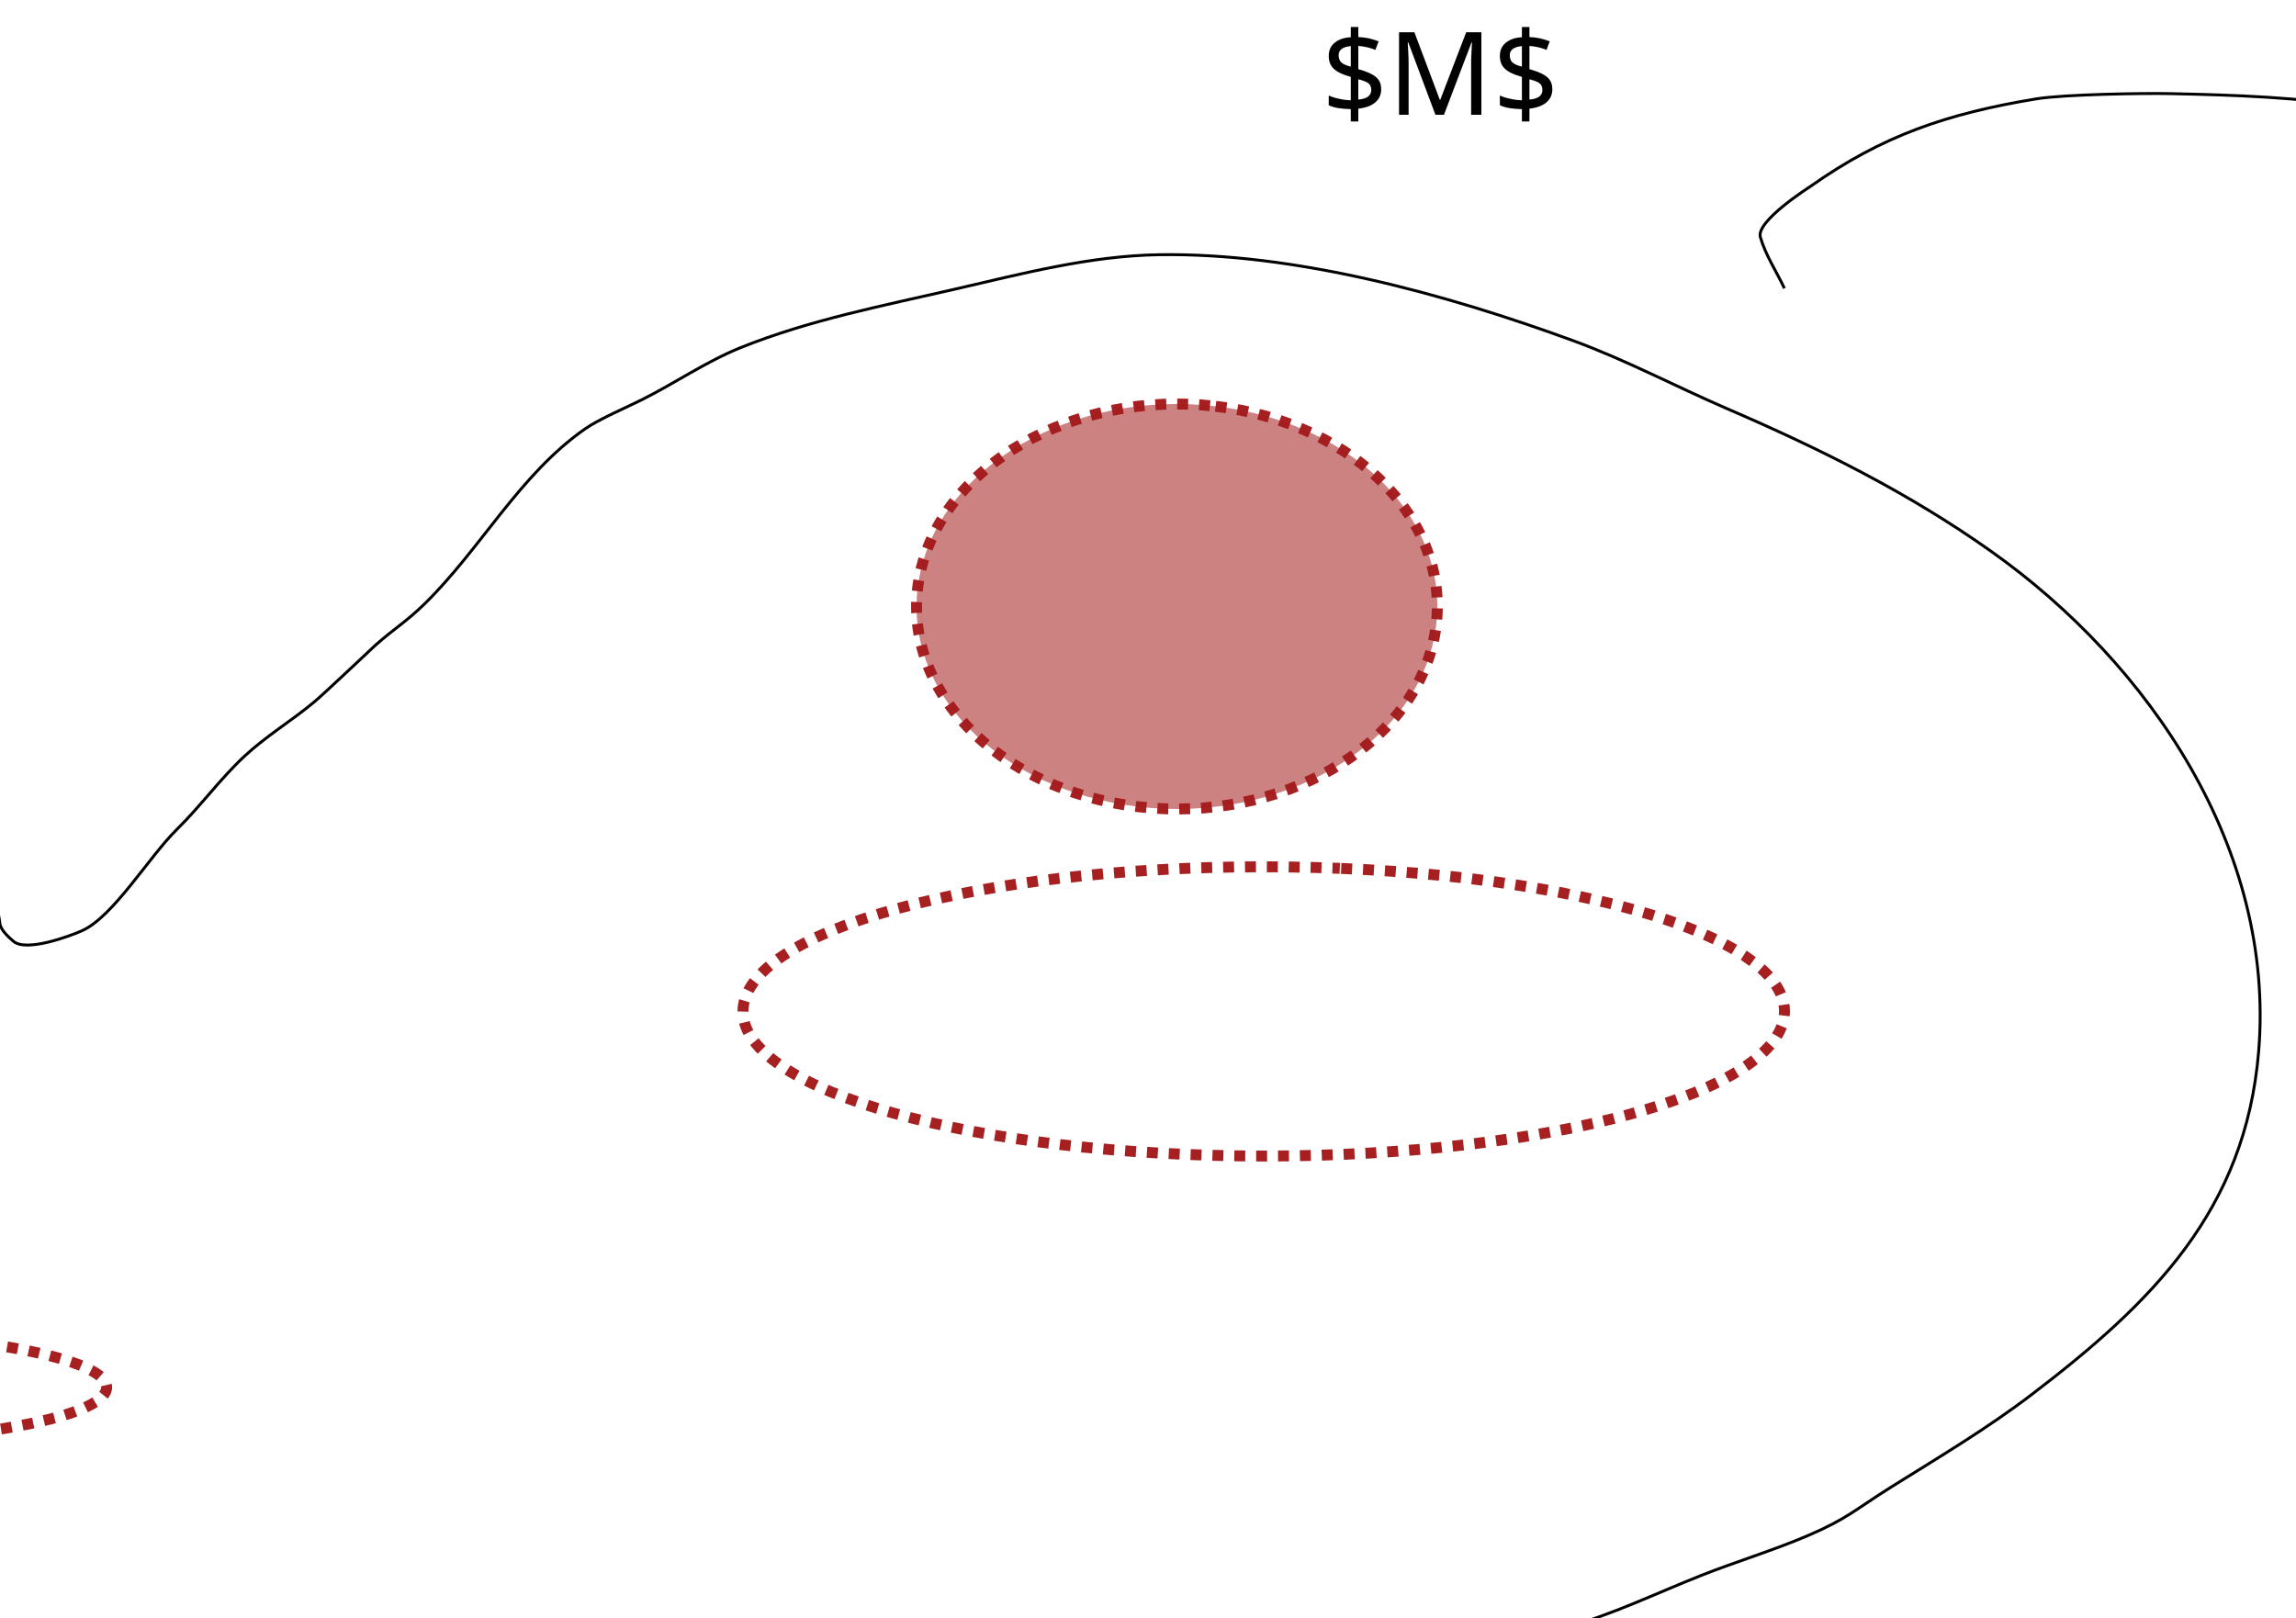
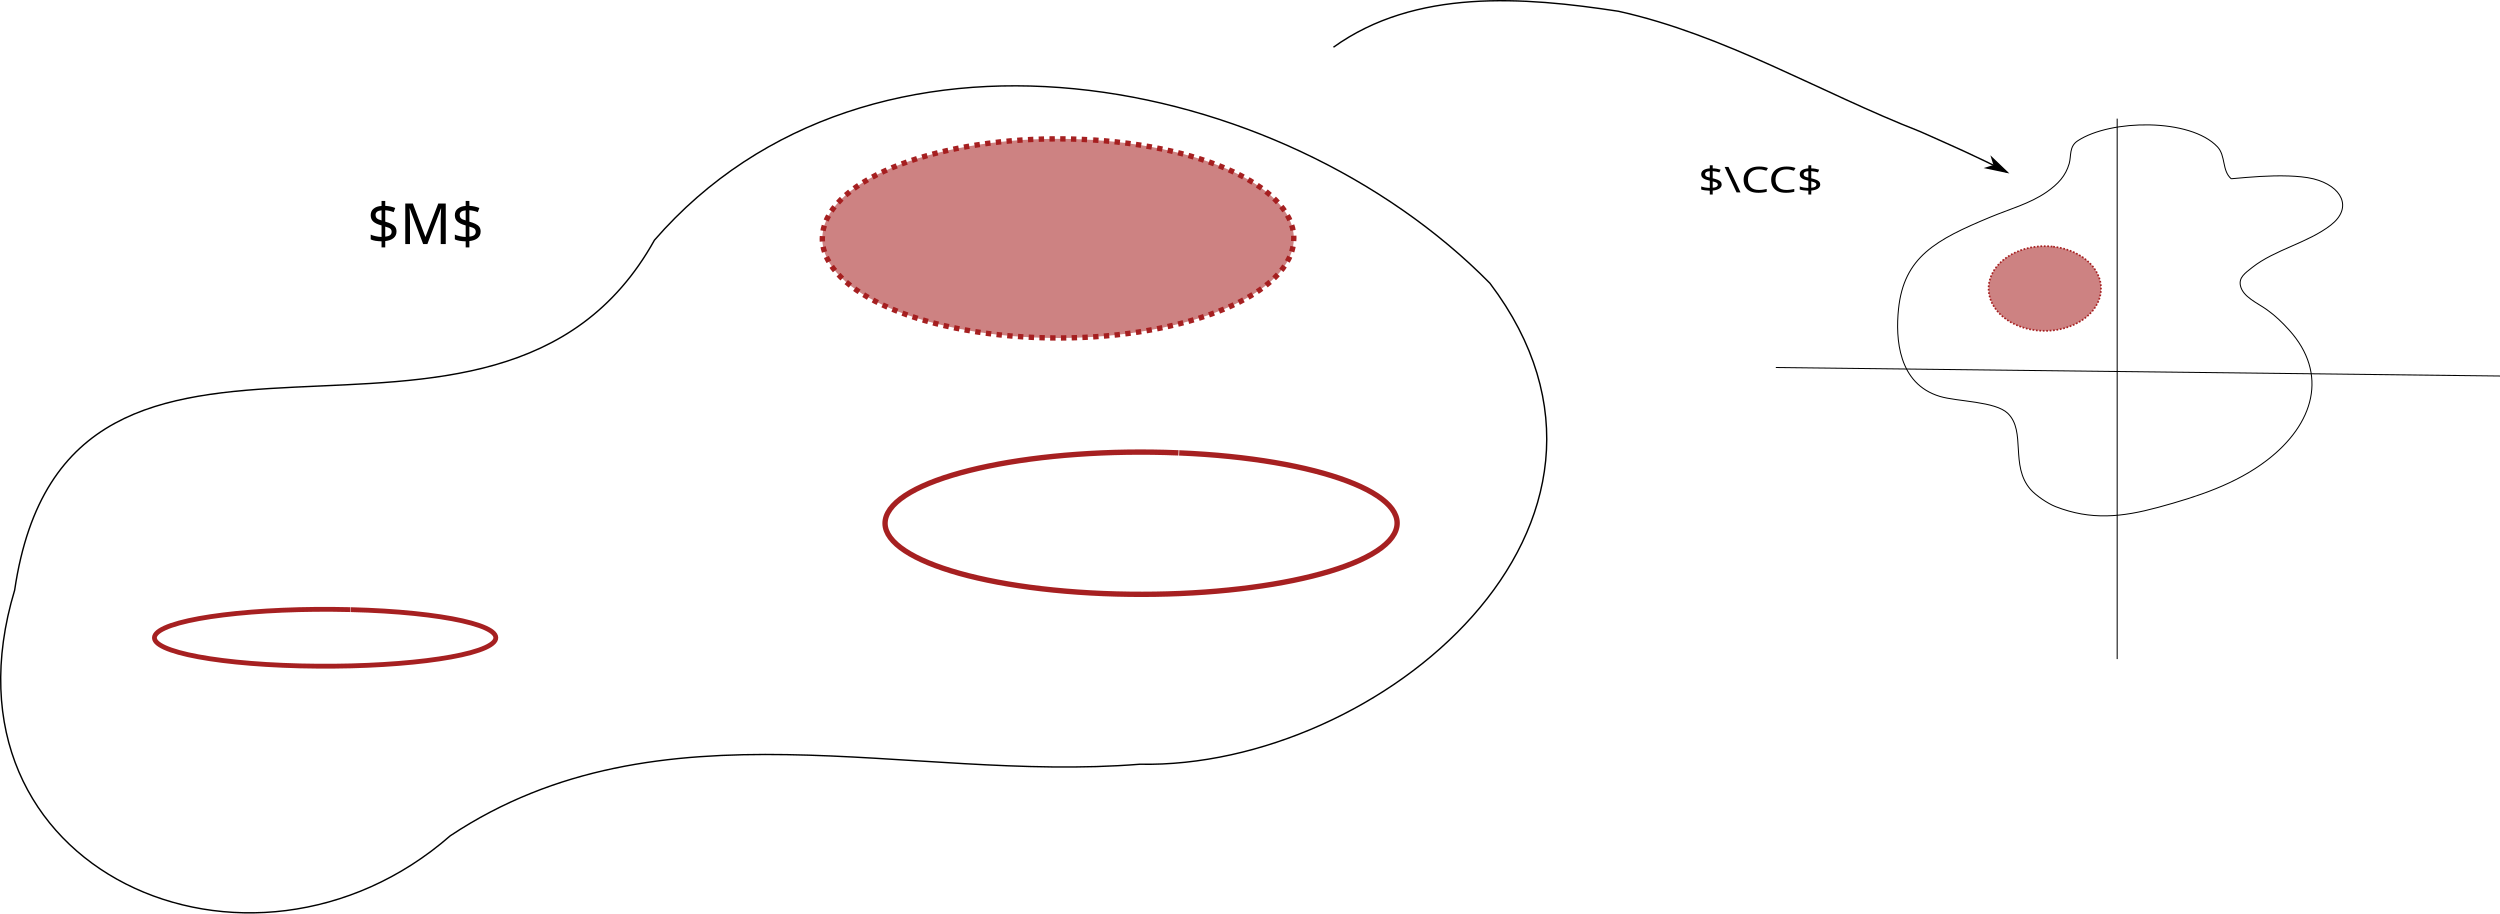
- <svg xmlns="http://www.w3.org/2000/svg" width="210mm" height="148mm" viewBox="0 0 210 148" version="1.1" id="svg8">
-   <defs id="defs2" />
-   <g id="layer1">
-     <path style="fill:none;stroke:#000000;stroke-width:0.265px;stroke-linecap:butt;stroke-linejoin:miter;stroke-opacity:1" d="m 0,84.583 c -0.479,-4.836 -4.576,-7.089 -8.21,-9.703 -1.138,-0.819 -3.932,-2.934 -5.367,-3.634 -9.121,-4.447 -18.289,-1.51 -27.062,1.965 -4.998,1.98 -10.549,3.287 -14.891,6.6 -7.536,5.75 -17.262,18.244 -20.901,26.772 -5.614,13.157 -4.301,27.885 -1.587,41.53 1.816,9.132 4.463,17.065 10.658,24.176 1.817,2.086 2.008,2.581 4.082,3.93 6.368,4.143 15.541,2.524 22.564,1.483 7.572,-1.122 15.077,-3.244 22.413,-5.414 3.589,-1.062 7.541,-1.981 10.961,-3.56 4.433,-2.047 8.374,-4.755 12.699,-6.971 8.932,-4.576 17.936,-9.139 27.818,-11.198 10.762,-2.242 21.549,-1.683 32.429,-1.632 9.443,0.044 18.884,0.121 28.309,0.853 10.157,0.789 20.042,2.443 30.274,1.965 6.295,-0.294 12.905,-1.181 18.973,-2.855 4.285,-1.182 8.244,-3.112 12.359,-4.746 3.25,-1.291 6.612,-2.295 9.827,-3.671 3.629,-1.554 4.294,-2.358 7.635,-4.45 4.42,-2.768 8.742,-5.327 12.888,-8.491 11.006,-8.398 19.504,-16.828 20.712,-31.333 1.534,-18.416 -9.871,-35.416 -24.454,-45.757 -7.584,-5.378 -15.671,-9.394 -24.151,-13.052 -4.728,-2.04 -9.256,-4.455 -14.098,-6.229 -11.609,-4.254 -25.446,-8.054 -37.871,-7.861 -6.33,0.099 -12.544,1.742 -18.671,3.152 -6.554,1.508 -13.31,2.82 -19.578,5.34 -3.178,1.277 -6.082,3.297 -9.147,4.82 -1.334,0.663 -3.811,1.726 -5.065,2.596 -6.043,4.194 -9.581,11.04 -14.778,16.093 -1.651,1.606 -2.74,2.214 -4.46,3.745 -0.3,0.267 -4.606,4.36 -5.556,5.154 -2.088,1.745 -4.38,3.104 -6.387,4.969 -2.224,2.066 -4.026,4.58 -6.198,6.711 -2.538,2.49 -5.814,8.004 -8.693,9.27 -1.152,0.507 -5.065,1.951 -6.236,0.964 -2.404,-2.025 0.204,-1.541 -3.628,-2.225 -1.02,-0.182 -0.375,1.489 1.556,0.692" id="path835" />
-     <path style="fill:none;fill-rule:evenodd;stroke:#a51d1e;stroke-width:1;stroke-linejoin:round;stroke-dasharray:1, 1;stroke-opacity:0.982" id="path837" d="m -17.275,121.684 a 31.75,5.292 0 0 1 26.674,6.017 31.75,5.292 0 0 1 -36.081,4.45 31.75,5.292 0 0 1 -26.725,-6.01 31.75,5.292 0 0 1 36.043,-4.458" />
-     <path style="fill:none;fill-rule:evenodd;stroke:#a51d1e;stroke-width:1;stroke-linejoin:round;stroke-dasharray:1, 1;stroke-opacity:0.982" id="path839" d="M 122.671,79.439 A 47.625,13.229 0 0 1 162.683,94.48 47.625,13.229 0 0 1 108.562,105.605 47.625,13.229 0 0 1 68.474,90.58 47.625,13.229 0 0 1 122.538,79.433" />
-     <path style="fill:none;stroke:#000000;stroke-width:0.265px;stroke-linecap:butt;stroke-linejoin:miter;stroke-opacity:1" d="m 163.208,26.375 c -0.733,-1.561 -1.722,-3.026 -2.2,-4.683 -0.422,-1.464 4.477,-4.567 4.573,-4.635 6.598,-4.666 12.523,-6.667 20.636,-8.009 2.549,-0.422 9.909,-0.535 12.321,-0.482 5.818,0.127 11.806,0.315 17.575,1.298 14.766,2.516 28.344,9.707 41.915,15.648 15.911,6.965 -0.374,-0.622 15.118,6.526 0.86,0.397 17.394,7.729 17.726,8.269 0.359,0.583 -0.444,1.296 -0.666,1.944" id="path841" />
-     <path style="fill:none;stroke:#000000;stroke-width:0.265px;stroke-linecap:butt;stroke-linejoin:miter;stroke-opacity:1" d="m 290.208,42.25 c 0.474,-1.55 1.23,-3.041 1.422,-4.651 0.328,-2.743 -0.591,-6.489 -2.117,-8.825 -0.256,-0.393 -1.222,-1.245 -1.172,-0.779 0.218,2.033 5.639,7.924 7.181,9.233 2.288,1.942 5.75,2.646 1.739,5.933 -1.178,0.966 -2.746,1.685 -4.082,2.373 -1.033,0.532 -2.066,1.063 -3.099,1.594 -1.848,0.95 -3.112,1.743 -5.164,1.743" id="path843" />
-     <path style="fill:none;stroke:#000000;stroke-width:0.265px;stroke-linecap:butt;stroke-linejoin:miter;stroke-opacity:1" d="m 411.917,5.208 c 0,227.542 0,227.542 0,227.542" id="path845" />
-     <path style="fill:none;stroke:#000000;stroke-width:0.265px;stroke-linecap:butt;stroke-linejoin:miter;stroke-opacity:1" d="m 284.917,121.625 c 216.958,0 216.958,0 216.958,0 v 0" id="path847" />
-     <path style="fill:none;stroke:#000000;stroke-width:0.265px;stroke-linecap:butt;stroke-linejoin:miter;stroke-opacity:1" d="m 438.375,84.583 c -2.22,-2.422 -1.244,-6.787 -3.234,-9.459 -6.363,-8.542 -25.142,-8.196 -32.844,-1.78 -2.066,1.721 -1.466,4.458 -2.003,6.786 -0.827,3.585 -2.569,6.005 -5.329,8.417 -3.882,3.393 -8.729,5.052 -13.228,7.416 -12.799,6.725 -20.278,11.769 -21.544,27.254 -0.718,8.78 -0.062,22.115 9.713,25.845 4.136,1.578 13.056,1.424 15.988,5.043 4.298,5.305 0.498,15.461 5.291,22.471 1.229,1.798 4.039,4.225 5.934,5.154 8.307,4.075 15.554,3.125 24.038,0.222 9.433,-3.227 18.304,-6.922 25.588,-13.942 11.14,-10.736 14.527,-25.69 5.216,-38.637 -1.624,-2.258 -3.153,-4.147 -5.216,-6.007 -2.216,-1.999 -5.616,-3.765 -6.198,-7.082 -0.429,-2.447 1.068,-3.732 2.759,-5.414 5.337,-5.307 13.02,-7.244 18.444,-12.533 5.309,-5.176 2.602,-11.605 -4.006,-13.72 -1.729,-0.553 -4.031,-0.777 -5.821,-0.853 -4.664,-0.198 -8.946,0.304 -13.547,0.819 z" id="path849" />
-     <text xml:space="preserve" style="font-size:10.583px;line-height:1.25;font-family:sans-serif;word-spacing:0px;stroke-width:0.265" x="459.542" y="36.958" id="text853">
-       <tspan x="459.542" y="36.958" style="stroke-width:0.265" id="tspan855">$\CC$</tspan>
+ <svg xmlns="http://www.w3.org/2000/svg" width="465.076mm" height="169.951mm" viewBox="0 0 465.076 169.951" version="1.1" id="svg8">
+   <defs id="defs2">
+     <marker style="overflow:visible" id="Arrow1Lend" refX="0" refY="0" orient="auto">
+       <path transform="matrix(-0.8,0,0,-0.8,-10,0)" style="fill:#000000;fill-opacity:1;fill-rule:evenodd;stroke:#000000;stroke-width:1pt;stroke-opacity:1" d="M 0,0 5,-5 -12.5,0 5,5 Z" id="path875" />
+     </marker>
+   </defs>
+   <g id="layer1" transform="translate(82.48298,-8.274457)">
+     <path id="path835" style="fill:none;stroke:#000000;stroke-width:0.265px;stroke-linecap:butt;stroke-linejoin:miter;stroke-opacity:1" d="m -79.757,118.06 c -15.768,52.403 43.925,78.128 81.039,45.692 C 40.404,137.781 86.482,153.921 129.55,150.446 173.993,151.343 228.585,105.8 194.682,60.963 155.692,21.377 79.401,6.763 39.26,52.954 9.587,106.278 -69.8,50.837 -79.757,118.06 Z" />
+     <path style="fill:none;fill-rule:evenodd;stroke:#a51d1e;stroke-width:0.9;stroke-linejoin:round;stroke-miterlimit:4;stroke-dasharray:none;stroke-dashoffset:0;stroke-opacity:0.982" id="path837" d="m -17.275,121.684 a 31.75,5.292 0 0 1 26.674,6.017 31.75,5.292 0 0 1 -36.081,4.45 31.75,5.292 0 0 1 -26.725,-6.01 31.75,5.292 0 0 1 36.043,-4.458" />
+     <path style="fill:none;fill-rule:evenodd;stroke:#a51d1e;stroke-width:1;stroke-linejoin:round;stroke-miterlimit:4;stroke-dasharray:none;stroke-opacity:0.982" id="path839" d="M 136.883,92.526 A 47.625,13.229 0 0 1 176.895,107.568 47.625,13.229 0 0 1 122.774,118.693 47.625,13.229 0 0 1 82.686,103.667 47.625,13.229 0 0 1 136.75,92.521" />
+     <path id="path841" style="fill:none;stroke:#000000;stroke-width:0.265px;stroke-linecap:butt;stroke-linejoin:miter;stroke-opacity:1;marker-end:url(#Arrow1Lend)" d="m 165.582,17.057 c 15.273,-10.962 35.397,-9.368 52.996,-6.691 19.833,4.39 37.435,15.072 56.21,22.411 5.407,2.412 10.846,4.768 16.086,7.529" />
+     <path style="fill:none;stroke:#000000;stroke-width:0.187px;stroke-linecap:butt;stroke-linejoin:miter;stroke-opacity:1" d="M 311.375,30.344 V 130.885" id="path845" />
+     <path style="fill:none;stroke:#000000;stroke-width:0.187px;stroke-linecap:butt;stroke-linejoin:miter;stroke-opacity:1" d="m 247.875,76.646 134.717,1.578 v 0" id="path847" />
+     <path style="fill:none;stroke:#000000;stroke-width:0.187px;stroke-linecap:butt;stroke-linejoin:miter;stroke-opacity:1" d="m 332.592,41.53 c -1.757,-1.521 -0.985,-4.261 -2.561,-5.939 -5.037,-5.364 -19.904,-5.146 -26.002,-1.118 -1.635,1.08 -1.161,2.799 -1.586,4.261 -0.655,2.251 -2.034,3.77 -4.219,5.285 -3.073,2.131 -6.911,3.172 -10.473,4.657 -10.132,4.222 -16.053,7.39 -17.055,17.113 -0.568,5.513 -0.049,13.886 7.69,16.228 3.275,0.991 10.336,0.894 12.657,3.166 3.403,3.331 0.395,9.708 4.189,14.109 0.973,1.129 3.198,2.653 4.698,3.236 6.577,2.559 12.313,1.962 19.03,0.14 7.467,-2.026 14.491,-4.347 20.257,-8.754 8.819,-6.741 11.501,-16.131 4.129,-24.261 -1.285,-1.418 -2.496,-2.604 -4.129,-3.772 -1.754,-1.255 -4.446,-2.364 -4.907,-4.447 -0.34,-1.537 0.846,-2.343 2.184,-3.399 4.225,-3.332 10.307,-4.549 14.602,-7.87 4.203,-3.25 2.06,-7.287 -3.172,-8.615 -1.369,-0.347 -3.191,-0.488 -4.608,-0.536 -3.692,-0.124 -7.082,0.191 -10.725,0.514 z" id="path849" />
+     <text xml:space="preserve" style="font-size:7.462px;line-height:1.25;font-family:sans-serif;word-spacing:0px;stroke-width:0.187" x="207.922" y="49.485" id="text853" transform="scale(1.122855,0.8905873)">
+       <tspan x="207.922" y="49.485" style="stroke-width:0.187" id="tspan855">$\CC$</tspan>
    </text>
-     <text xml:space="preserve" style="font-size:10.583px;line-height:1.25;font-family:sans-serif;word-spacing:0px;stroke-width:0.265" x="120.875" y="10.5" id="text861">
-       <tspan id="tspan859" x="120.875" y="10.5" style="stroke-width:0.265">$M$</tspan>
+     <text xml:space="preserve" style="font-size:10.583px;line-height:1.25;font-family:sans-serif;word-spacing:0px;stroke-width:0.265" x="-14.176" y="53.684" id="text861">
+       <tspan id="tspan859" x="-14.176" y="53.684" style="stroke-width:0.265">$M$</tspan>
    </text>
-     <path style="fill:#cd8282;fill-rule:evenodd;stroke:#a51d1e;stroke-width:1;stroke-linejoin:round;stroke-dasharray:1, 1;stroke-opacity:0.982" id="path863" d="M 111.19,37.165 A 23.812,18.521 0 0 1 131.196,58.223 23.812,18.521 0 0 1 104.135,73.798 23.812,18.521 0 0 1 84.091,52.762 23.812,18.521 0 0 1 111.123,37.157" />
+     <path style="fill:#cd8282;fill-rule:evenodd;stroke:#a51d1e;stroke-width:1;stroke-linejoin:round;stroke-miterlimit:4;stroke-dasharray:1, 1;stroke-dashoffset:0;stroke-opacity:0.982" id="path863" d="M 120.875,34.313 A 43.854,18.521 0 0 1 157.718,55.371 43.854,18.521 0 0 1 107.883,70.946 43.854,18.521 0 0 1 70.969,49.91 43.854,18.521 0 0 1 120.752,34.305" />
+     <path style="fill:#cd8282;fill-rule:evenodd;stroke:#a51d1e;stroke-width:0.319;stroke-linejoin:round;stroke-miterlimit:4;stroke-dasharray:0.319, 0.319;stroke-dashoffset:0;stroke-opacity:0.982" id="path863-3" d="m 299.469,54.156 a 10.459,7.879 0 0 1 8.787,8.958 10.459,7.879 0 0 1 -11.886,6.626 10.459,7.879 0 0 1 -8.804,-8.949 10.459,7.879 0 0 1 11.874,-6.638" />
  </g>
</svg>
